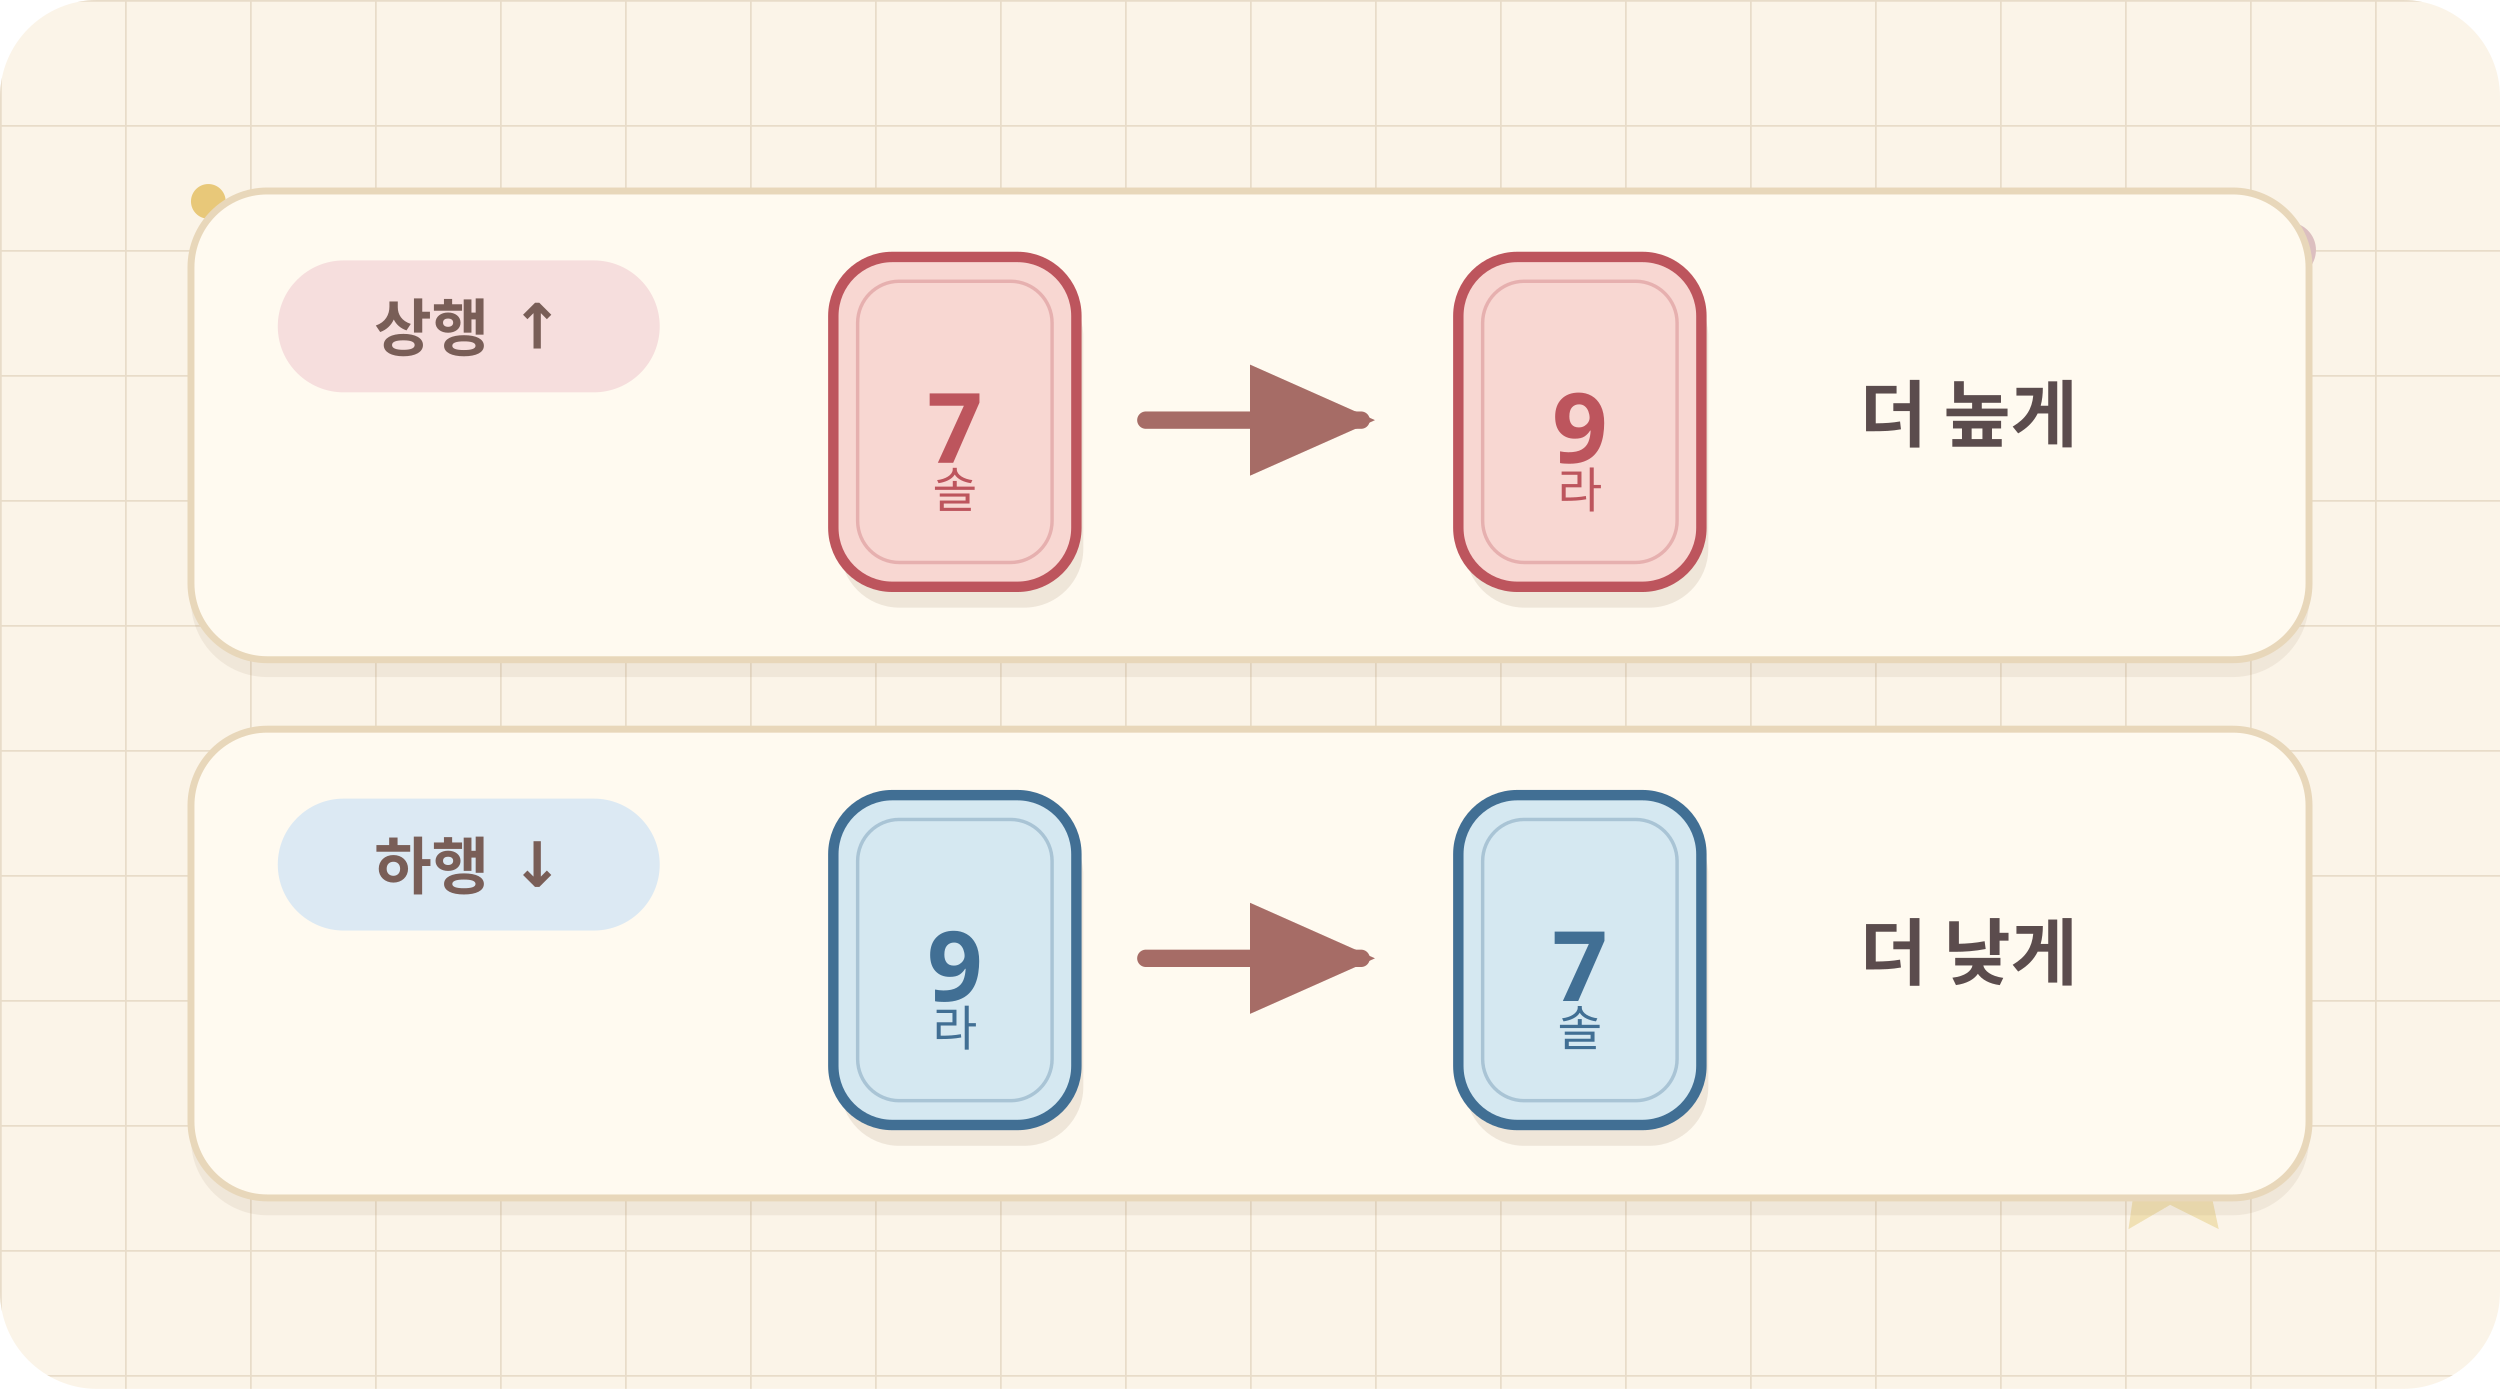
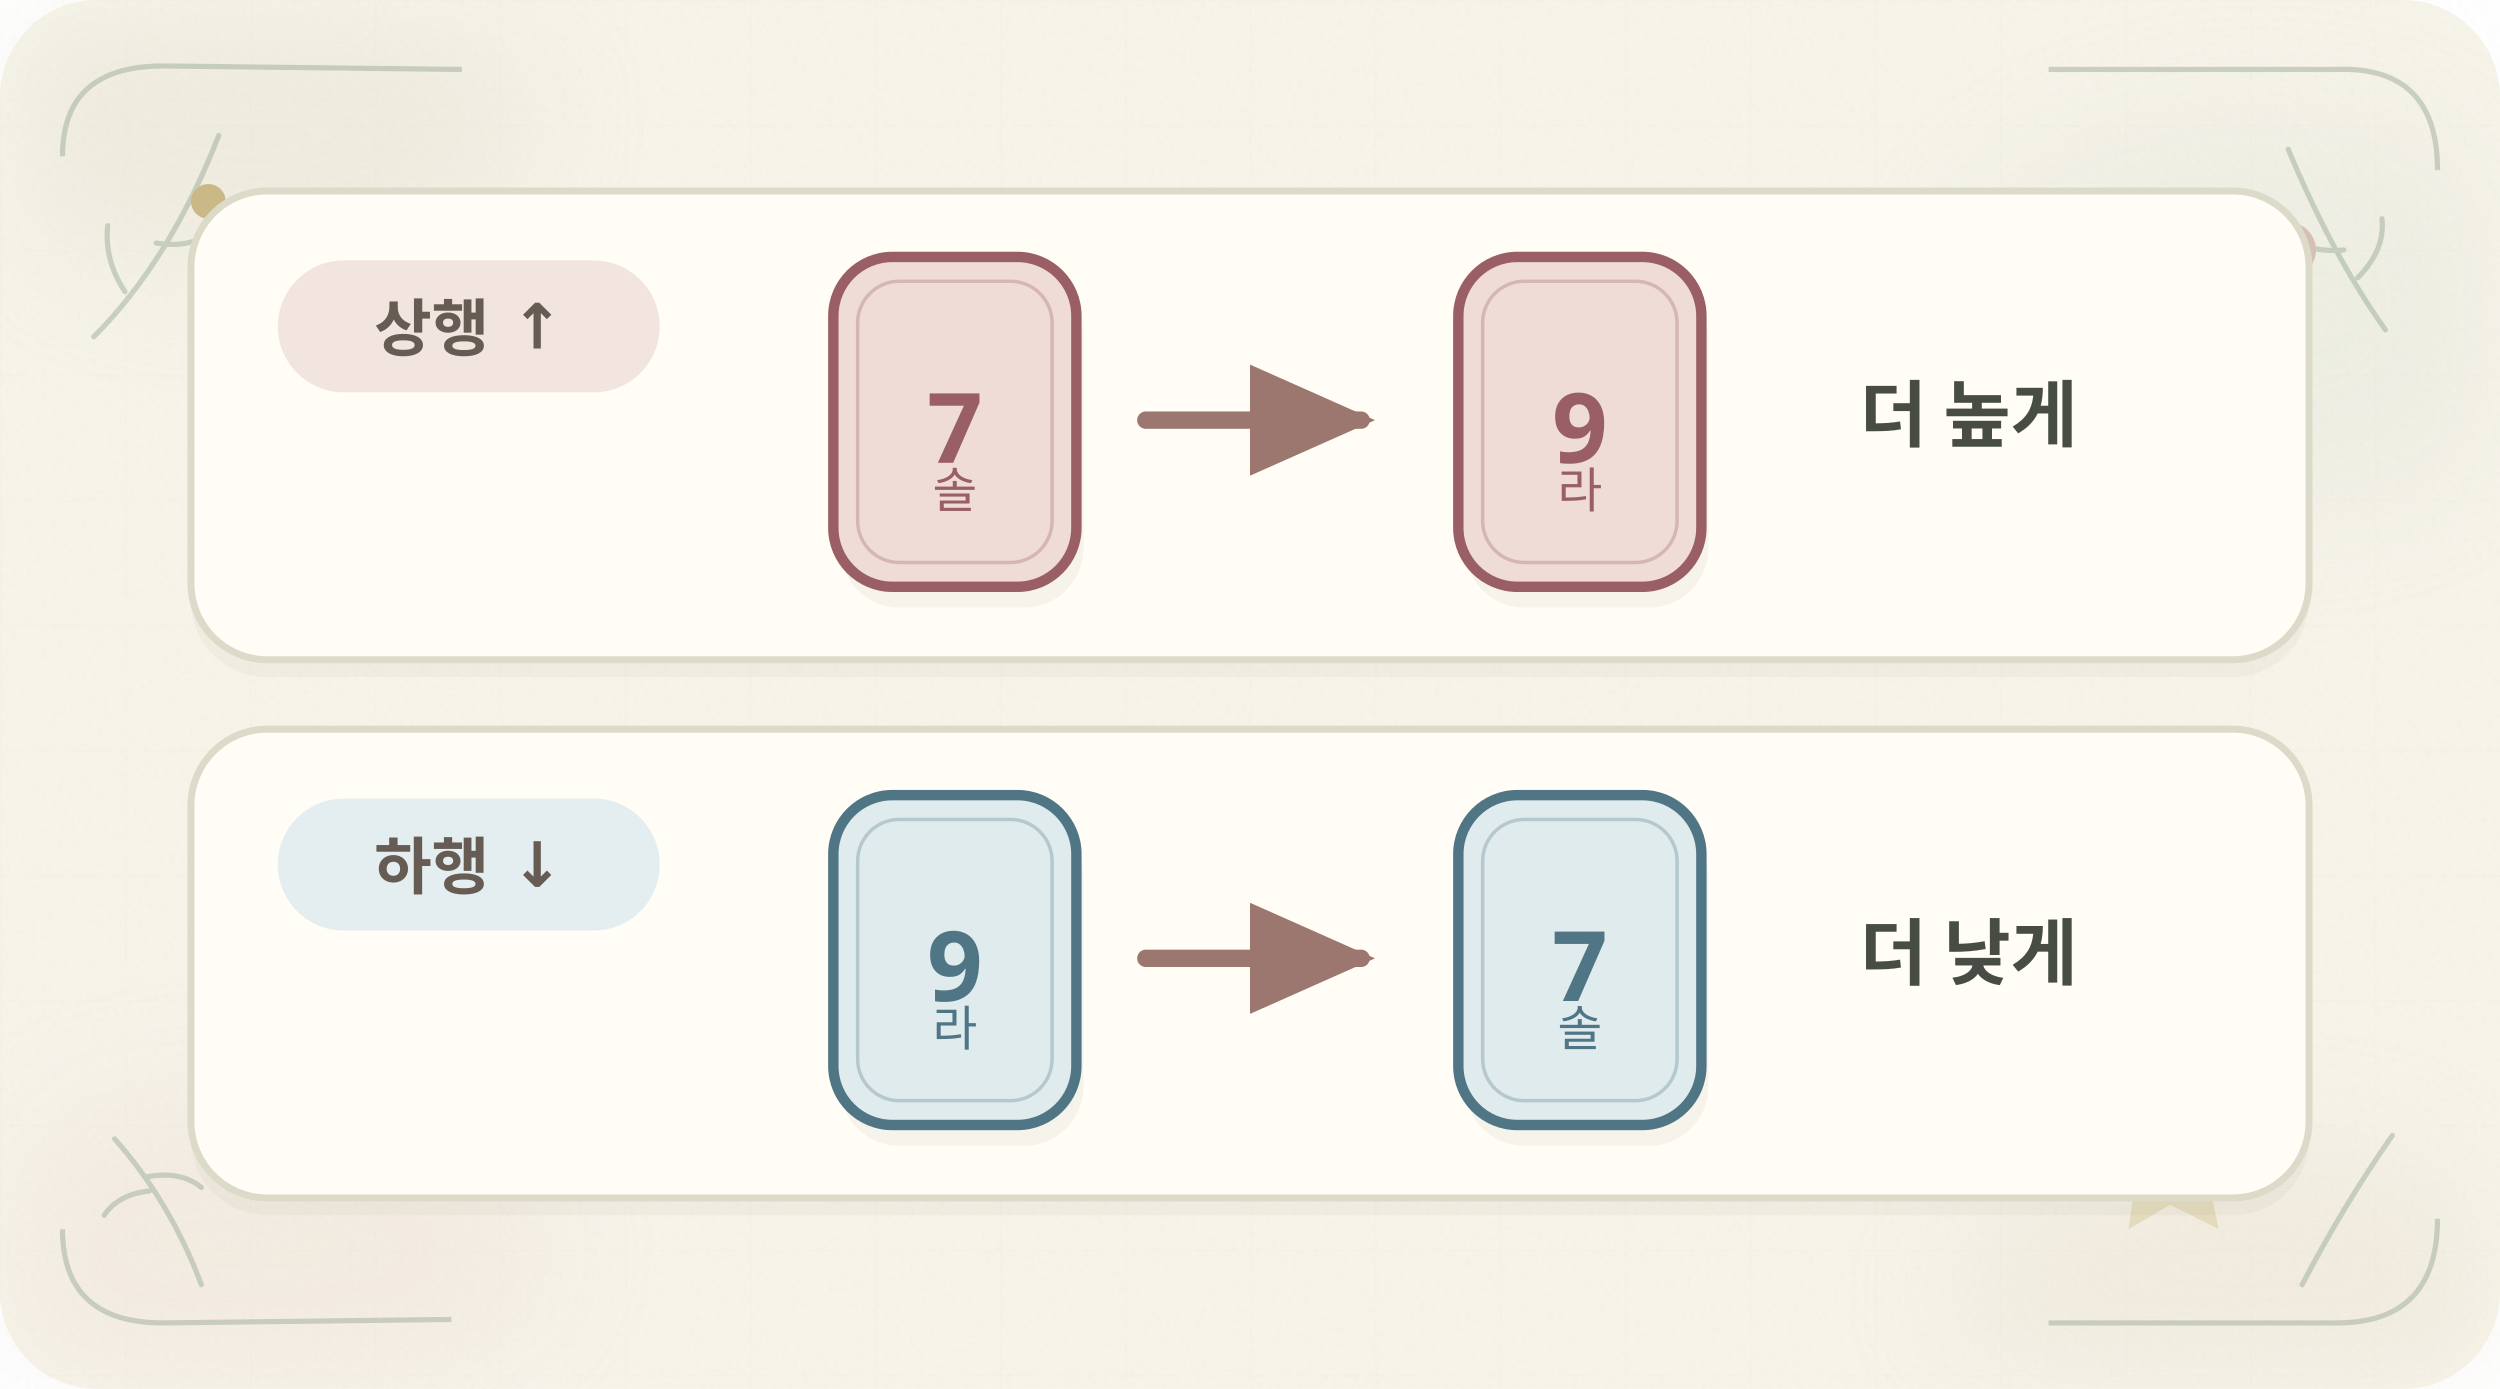
<svg xmlns="http://www.w3.org/2000/svg" viewBox="0 0 720 400" role="img" aria-label="상행은 숫자가 커지고 하행은 숫자가 작아져요">
  <defs>
    <pattern id="grid" width="36" height="36" patternUnits="userSpaceOnUse">
-       <path d="M36 0H0V36" fill="none" stroke="#e8dcc9" stroke-width="1" />
+       <path d="M36 0H0V36" fill="none" stroke="#dedfd0" stroke-width="1" />
    </pattern>
    <marker id="arrow" viewBox="0 0 10 10" refX="8" refY="5" markerWidth="8" markerHeight="8" orient="auto-start-reverse">
-       <path d="M 0 1 L 9 5 L 0 9 z" fill="#a66c66" />
+       <path d="M 0 1 L 9 5 L 0 9 z" fill="#9b7770" />
    </marker>
+     <filter id="paper-grain" x="0" y="0" width="100%" height="100%">
+       <feTurbulence type="fractalNoise" baseFrequency="0.68" numOctaves="3" seed="8" stitchTiles="stitch" />
+       <feColorMatrix type="saturate" values="0" />
+     </filter>
+     <filter id="wash-blur" x="-30%" y="-30%" width="160%" height="160%">
+       <feGaussianBlur stdDeviation="19" />
+     </filter>
  </defs>
-   <rect width="720" height="400" rx="28" fill="#fbf4e8" />
-   <rect width="720" height="400" rx="28" fill="url(#grid)" />
-   <circle cx="60" cy="58" r="5" fill="#e8c879" />
-   <circle cx="659" cy="72" r="8" fill="#dcbfc0" />
-   <path d="M625 313l7 14 15 3-11 10 3 14-14-7-12 7 2-14-10-10 14-3z" fill="#ead598" opacity=".65" />
-   <rect x="55" y="60" width="610" height="135" rx="22" fill="#a58769" opacity=".12" />
-   <rect x="55" y="55" width="610" height="135" rx="22" fill="#fffaf0" stroke="#e8d7ba" stroke-width="2" />
-   <rect x="55" y="215" width="610" height="135" rx="22" fill="#a58769" opacity=".12" />
-   <rect x="55" y="210" width="610" height="135" rx="22" fill="#fffaf0" stroke="#e8d7ba" stroke-width="2" />
-   <rect x="80" y="75" width="110" height="38" rx="19" fill="#f6dedd" />
-   <text x="135.0" y="101" text-anchor="middle" fill="#795e57" font-size="18" font-weight="700" font-family="Pretendard, Noto Sans KR, Apple SD Gothic Neo, sans-serif">상행 ↑</text>
+   <rect width="720" height="400" rx="28" fill="#f7f4e9" />
+   <g opacity=".24" filter="url(#wash-blur)">
+     <ellipse cx="70" cy="35" rx="85" ry="45" fill="#d7d5bd" />
+     <ellipse cx="650" cy="90" rx="90" ry="55" fill="#d5dfd0" />
+     <ellipse cx="72" cy="360" rx="85" ry="45" fill="#e8d3c9" />
+     <ellipse cx="648" cy="375" rx="85" ry="45" fill="#dfd4bc" />
+   </g>
+   <rect width="720" height="400" rx="28" filter="url(#paper-grain)" opacity=".045" />
+   <path d="M18 45 Q18 19 47 19 L133 20 M590 20 L673 20 Q702 19 702 49 M18 354 Q18 381 47 381 L130 380 M590 381 L673 381 Q702 381 702 351" fill="none" stroke="#a4b29e" stroke-width="1.5" opacity=".55" />
+   <g fill="none" stroke="#92a68e" stroke-width="1.5" opacity=".45" stroke-linecap="round">
+     <path d="M27 97 Q49 75 63 39 M36 84 Q30 75 31 65 M45 70 Q57 72 64 64 M33 328 Q49 346 58 370 M42 339 Q52 337 58 342 M43 343 Q34 344 30 350 M687 95 Q672 74 659 43 M679 80 Q687 72 686 63 M675 72 Q663 73 657 66 M689 327 Q675 347 663 370" />
+   </g>
+   <rect width="720" height="400" rx="28" fill="url(#grid)" opacity=".08" />
+   <circle cx="60" cy="58" r="5" fill="#cbb887" />
+   <circle cx="659" cy="72" r="8" fill="#d6bfb4" />
+   <path d="M625 313l7 14 15 3-11 10 3 14-14-7-12 7 2-14-10-10 14-3z" fill="#ddd1ab" opacity=".65" />
+   <rect x="55" y="60" width="610" height="135" rx="22" fill="#9e9b83" opacity=".08" />
+   <rect x="55" y="55" width="610" height="135" rx="22" fill="#fffdf5" stroke="#dcdac9" stroke-width="2" />
+   <rect x="55" y="215" width="610" height="135" rx="22" fill="#9e9b83" opacity=".08" />
+   <rect x="55" y="210" width="610" height="135" rx="22" fill="#fffdf5" stroke="#dcdac9" stroke-width="2" />
+   <rect x="80" y="75" width="110" height="38" rx="19" fill="#f2e5df" />
+   <text x="135.0" y="101" text-anchor="middle" fill="#665c53" font-size="18" font-weight="700" font-family="Pretendard, Noto Sans KR, Apple SD Gothic Neo, sans-serif">상행 ↑</text>
  <g transform="translate(240 74) rotate(0 35.0 47.5)">
-     <rect x="2" y="6" width="70" height="95" rx="17" fill="#987a61" opacity=".16" />
-     <rect width="70" height="95" rx="17" fill="#f8d7d2" stroke="#bd555d" stroke-width="3" />
-     <rect x="7" y="7" width="56" height="81" rx="12" fill="none" stroke="#bd555d" opacity=".3" />
-     <text x="35.0" y="49.4" text-anchor="middle" dominant-baseline="middle" font-size="28.0" font-family="sans-serif" font-weight="800" fill="#bd555d">7</text>
-     <text x="35.0" y="72.2" text-anchor="middle" font-size="14.0" font-family="sans-serif" fill="#bd555d">솔</text>
+     <rect x="2" y="6" width="70" height="95" rx="17" fill="#948f7c" opacity=".09" />
+     <rect width="70" height="95" rx="17" fill="#efdcd6" stroke="#995f64" stroke-width="3" />
+     <rect x="7" y="7" width="56" height="81" rx="12" fill="none" stroke="#995f64" opacity=".3" />
+     <text x="35.0" y="49.4" text-anchor="middle" dominant-baseline="middle" font-size="28.0" font-family="sans-serif" font-weight="800" fill="#995f64">7</text>
+     <text x="35.0" y="72.2" text-anchor="middle" font-size="14.0" font-family="sans-serif" fill="#995f64">솔</text>
  </g>
-   <path d="M330 121 L392 121" fill="none" stroke="#a66c66" stroke-width="5" stroke-linecap="round" marker-end="url(#arrow)" />
+   <path d="M330 121 L392 121" fill="none" stroke="#9b7770" stroke-width="5" stroke-linecap="round" marker-end="url(#arrow)" />
  <g transform="translate(420 74) rotate(0 35.0 47.5)">
-     <rect x="2" y="6" width="70" height="95" rx="17" fill="#987a61" opacity=".16" />
-     <rect width="70" height="95" rx="17" fill="#f8d7d2" stroke="#bd555d" stroke-width="3" />
-     <rect x="7" y="7" width="56" height="81" rx="12" fill="none" stroke="#bd555d" opacity=".3" />
-     <text x="35.0" y="49.4" text-anchor="middle" dominant-baseline="middle" font-size="28.0" font-family="sans-serif" font-weight="800" fill="#bd555d">9</text>
-     <text x="35.0" y="72.2" text-anchor="middle" font-size="14.0" font-family="sans-serif" fill="#bd555d">라</text>
+     <rect x="2" y="6" width="70" height="95" rx="17" fill="#948f7c" opacity=".09" />
+     <rect width="70" height="95" rx="17" fill="#efdcd6" stroke="#995f64" stroke-width="3" />
+     <rect x="7" y="7" width="56" height="81" rx="12" fill="none" stroke="#995f64" opacity=".3" />
+     <text x="35.0" y="49.4" text-anchor="middle" dominant-baseline="middle" font-size="28.0" font-family="sans-serif" font-weight="800" fill="#995f64">9</text>
+     <text x="35.0" y="72.2" text-anchor="middle" font-size="14.0" font-family="sans-serif" fill="#995f64">라</text>
  </g>
-   <text x="567" y="127" text-anchor="middle" fill="#5b4c4d" font-size="21" font-weight="700" font-family="Pretendard, Noto Sans KR, Apple SD Gothic Neo, sans-serif">더 높게</text>
-   <rect x="80" y="230" width="110" height="38" rx="19" fill="#dce9f3" />
-   <text x="135.0" y="256" text-anchor="middle" fill="#795e57" font-size="18" font-weight="700" font-family="Pretendard, Noto Sans KR, Apple SD Gothic Neo, sans-serif">하행 ↓</text>
+   <text x="567" y="127" text-anchor="middle" fill="#474d44" font-size="21" font-weight="700" font-family="Pretendard, Noto Sans KR, Apple SD Gothic Neo, sans-serif">더 높게</text>
+   <rect x="80" y="230" width="110" height="38" rx="19" fill="#e4edef" />
+   <text x="135.0" y="256" text-anchor="middle" fill="#665c53" font-size="18" font-weight="700" font-family="Pretendard, Noto Sans KR, Apple SD Gothic Neo, sans-serif">하행 ↓</text>
  <g transform="translate(240 229) rotate(0 35.0 47.5)">
-     <rect x="2" y="6" width="70" height="95" rx="17" fill="#987a61" opacity=".16" />
-     <rect width="70" height="95" rx="17" fill="#d5e8f1" stroke="#416f94" stroke-width="3" />
-     <rect x="7" y="7" width="56" height="81" rx="12" fill="none" stroke="#416f94" opacity=".3" />
-     <text x="35.0" y="49.4" text-anchor="middle" dominant-baseline="middle" font-size="28.0" font-family="sans-serif" font-weight="800" fill="#416f94">9</text>
-     <text x="35.0" y="72.2" text-anchor="middle" font-size="14.0" font-family="sans-serif" fill="#416f94">라</text>
+     <rect x="2" y="6" width="70" height="95" rx="17" fill="#948f7c" opacity=".09" />
+     <rect width="70" height="95" rx="17" fill="#dfebed" stroke="#507686" stroke-width="3" />
+     <rect x="7" y="7" width="56" height="81" rx="12" fill="none" stroke="#507686" opacity=".3" />
+     <text x="35.0" y="49.4" text-anchor="middle" dominant-baseline="middle" font-size="28.0" font-family="sans-serif" font-weight="800" fill="#507686">9</text>
+     <text x="35.0" y="72.2" text-anchor="middle" font-size="14.0" font-family="sans-serif" fill="#507686">라</text>
  </g>
-   <path d="M330 276 L392 276" fill="none" stroke="#a66c66" stroke-width="5" stroke-linecap="round" marker-end="url(#arrow)" />
+   <path d="M330 276 L392 276" fill="none" stroke="#9b7770" stroke-width="5" stroke-linecap="round" marker-end="url(#arrow)" />
  <g transform="translate(420 229) rotate(0 35.0 47.5)">
-     <rect x="2" y="6" width="70" height="95" rx="17" fill="#987a61" opacity=".16" />
-     <rect width="70" height="95" rx="17" fill="#d5e8f1" stroke="#416f94" stroke-width="3" />
-     <rect x="7" y="7" width="56" height="81" rx="12" fill="none" stroke="#416f94" opacity=".3" />
-     <text x="35.0" y="49.4" text-anchor="middle" dominant-baseline="middle" font-size="28.0" font-family="sans-serif" font-weight="800" fill="#416f94">7</text>
-     <text x="35.0" y="72.2" text-anchor="middle" font-size="14.0" font-family="sans-serif" fill="#416f94">솔</text>
+     <rect x="2" y="6" width="70" height="95" rx="17" fill="#948f7c" opacity=".09" />
+     <rect width="70" height="95" rx="17" fill="#dfebed" stroke="#507686" stroke-width="3" />
+     <rect x="7" y="7" width="56" height="81" rx="12" fill="none" stroke="#507686" opacity=".3" />
+     <text x="35.0" y="49.4" text-anchor="middle" dominant-baseline="middle" font-size="28.0" font-family="sans-serif" font-weight="800" fill="#507686">7</text>
+     <text x="35.0" y="72.2" text-anchor="middle" font-size="14.0" font-family="sans-serif" fill="#507686">솔</text>
  </g>
-   <text x="567" y="282" text-anchor="middle" fill="#5b4c4d" font-size="21" font-weight="700" font-family="Pretendard, Noto Sans KR, Apple SD Gothic Neo, sans-serif">더 낮게</text>
+   <text x="567" y="282" text-anchor="middle" fill="#474d44" font-size="21" font-weight="700" font-family="Pretendard, Noto Sans KR, Apple SD Gothic Neo, sans-serif">더 낮게</text>
</svg>
